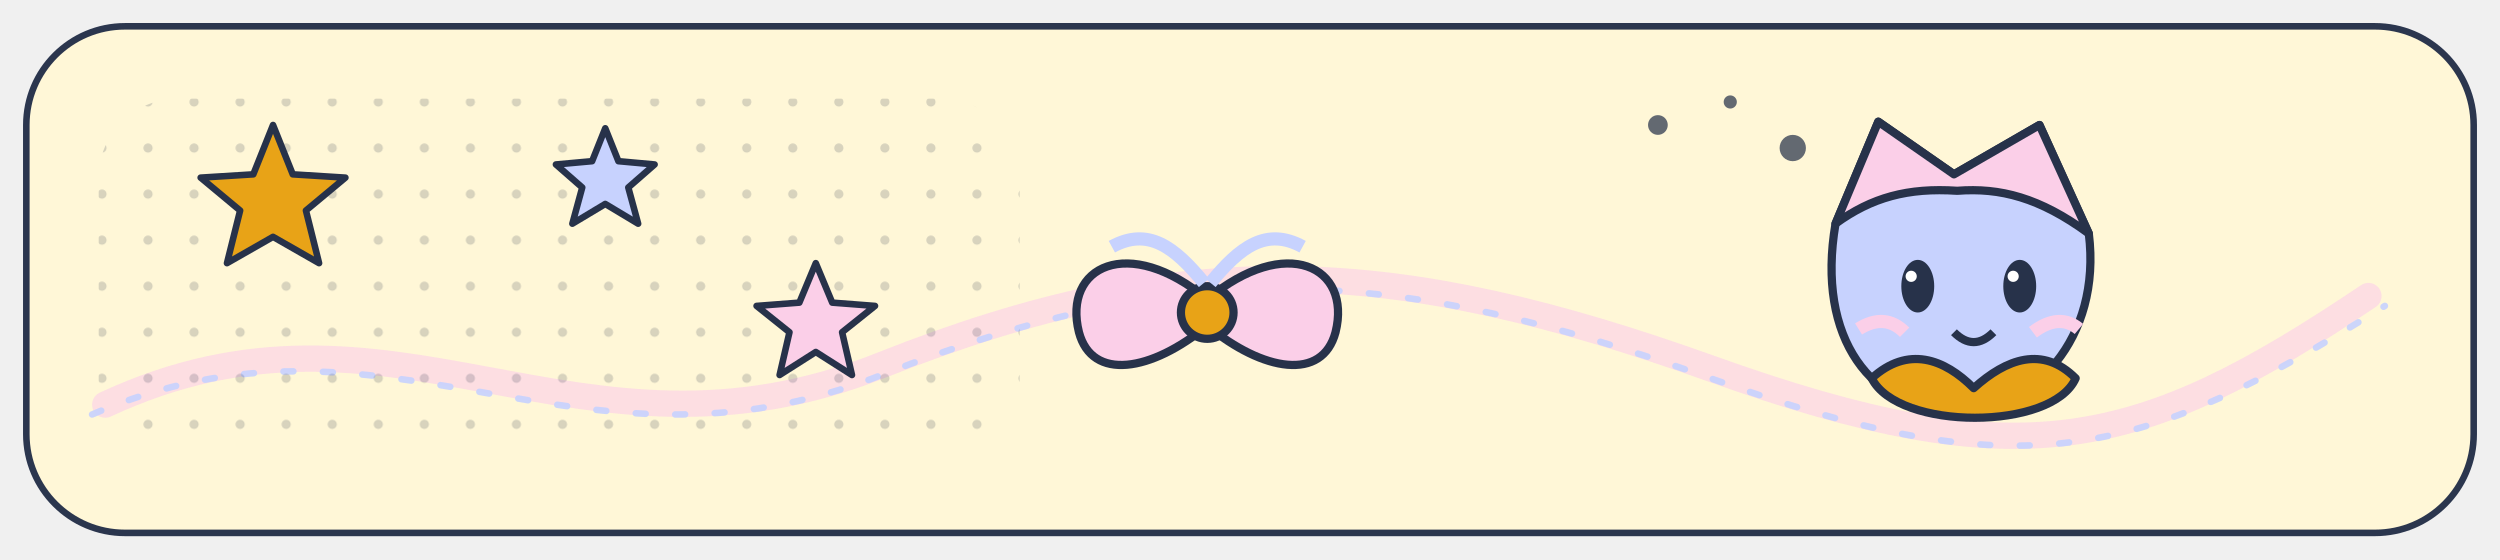
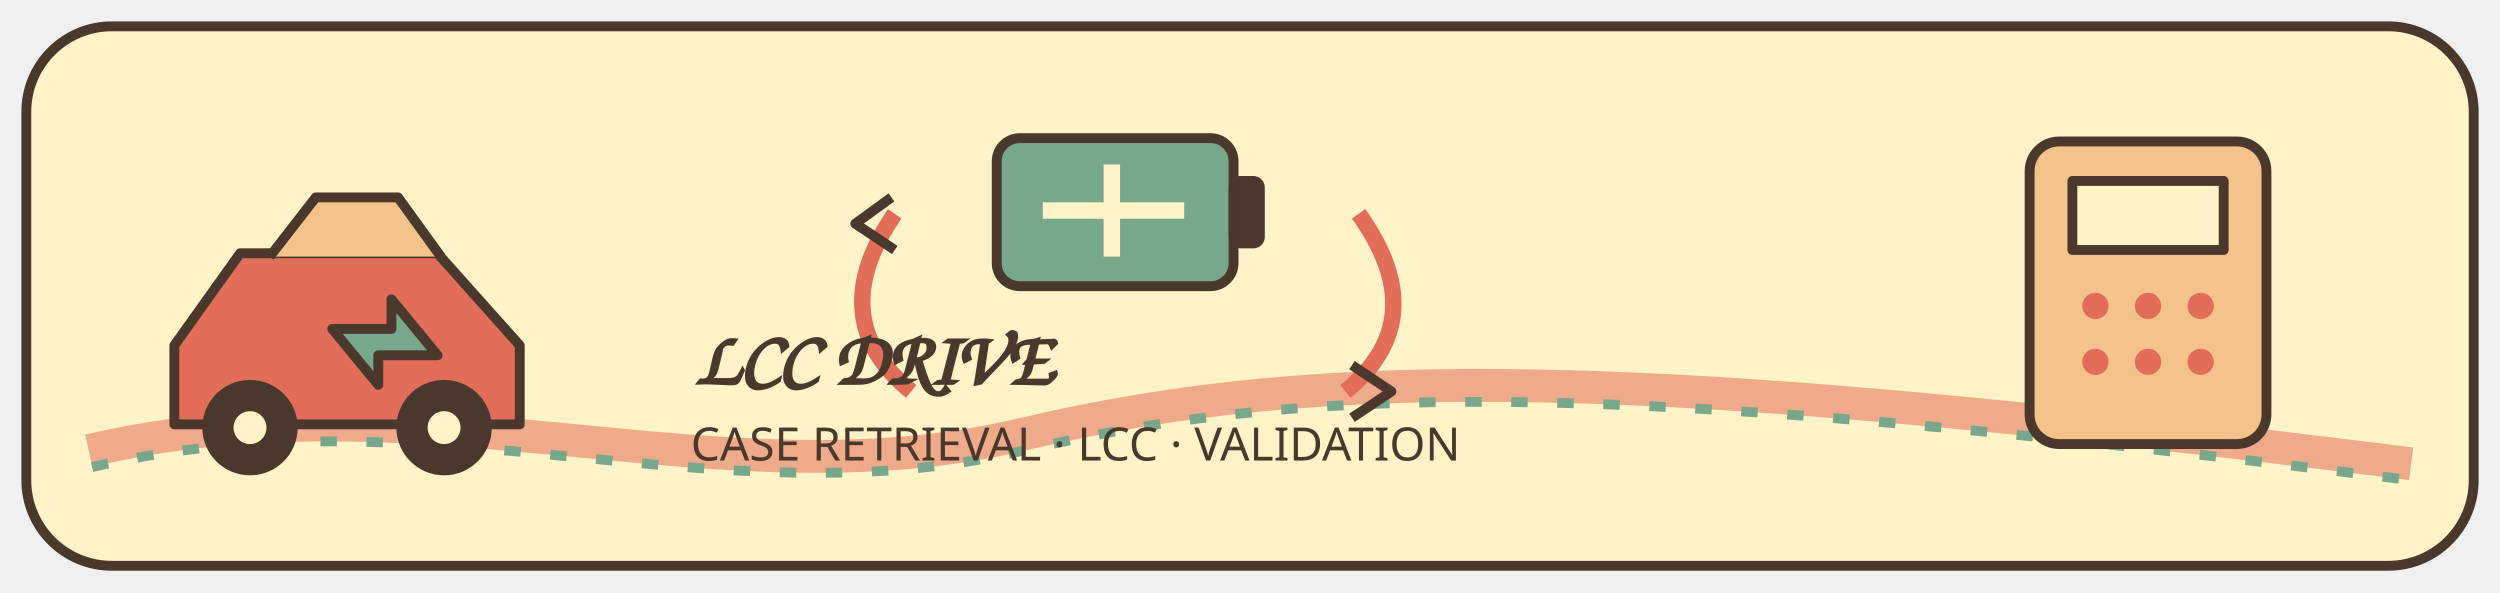
- <svg xmlns="http://www.w3.org/2000/svg" width="760" height="170" viewBox="0 0 760 170" role="img" aria-labelledby="title desc">
-   <defs>
-     <pattern id="dots" width="14" height="14" patternUnits="userSpaceOnUse">
-       <circle cx="3" cy="3" r="1.4" fill="#27324A" opacity=".18" />
-     </pattern>
-   </defs>
-   <rect x="8" y="8" width="744" height="154" rx="30" fill="#FFF7D6" stroke="#27324A" stroke-width="2" opacity=".98" />
-   <path d="M32 123 C120 82 175 148 268 111 S425 78 520 112 S650 137 720 90" fill="none" stroke="#FBCFE8" stroke-width="8" stroke-linecap="round" opacity=".62" />
-   <path d="M28 126 C118 87 174 151 268 114 S425 81 520 115 S650 140 725 93" fill="none" stroke="#C7D2FE" stroke-width="2" stroke-linecap="round" stroke-dasharray="3 9" opacity=".9" />
-   <rect x="30" y="30" width="280" height="110" rx="24" fill="url(#dots)" />
-   <g stroke="#27324A" stroke-linejoin="round">
-     <path d="M83 38 l6 15 16 1-12 10 4 16-14-8-14 8 4-16-12-10 16-1z" fill="#E8A317" stroke-width="2" />
-     <path d="M184 39 l4 10 11 1-8 7 3 11-10-6-10 6 3-11-8-7 11-1z" fill="#C7D2FE" stroke-width="2" />
-     <path d="M248 80 l5 12 13 1-10 8 3 13-11-7-11 7 3-13-10-8 13-1z" fill="#FBCFE8" stroke-width="2" />
+ <svg xmlns="http://www.w3.org/2000/svg" width="760" height="180" viewBox="0 0 760 180" role="img" aria-labelledby="title desc">
+   <rect x="8" y="8" width="744" height="164" rx="26" fill="#FFF4C7" stroke="#49382B" stroke-width="3" />
+   <path d="M27 137 C130 113 218 154 311 132 S502 112 733 141" fill="none" stroke="#E26D5A" stroke-width="10" opacity=".55" />
+   <path d="M28 142 C130 118 218 159 311 137 S502 117 733 146" fill="none" stroke="#77A88B" stroke-width="3" stroke-dasharray="5 9" />
+   <g transform="translate(53 55)" stroke="#49382B" stroke-width="3" stroke-linejoin="round">
+     <path d="M0 50 L20 22 H80 L105 50 V74 H0z" fill="#E26D5A" />
+     <path d="M29 23 L43 5 H68 L81 23" fill="#F3C38B" />
+     <circle cx="23" cy="75" r="13" fill="#49382B" />
+     <circle cx="82" cy="75" r="13" fill="#49382B" />
+     <circle cx="23" cy="75" r="5" fill="#FFF4C7" stroke="none" />
+     <circle cx="82" cy="75" r="5" fill="#FFF4C7" stroke="none" />
+     <path d="M48 45 h18 v-9 l14 17 H62 v9z" fill="#77A88B" />
  </g>
-   <g transform="translate(367 68)" stroke="#27324A" stroke-width="2.5" stroke-linejoin="round">
-     <path d="M0 23 C-24 3-44 13-39 33 C-35 48-17 45 0 31 C17 45 35 48 39 33 C44 13 24 3 0 23z" fill="#FBCFE8" />
-     <circle cx="0" cy="27" r="8" fill="#E8A317" />
-     <path d="M-1 18 C-10 7-18 1-29 7" fill="none" stroke="#C7D2FE" stroke-width="4" />
-     <path d="M1 18 C10 7 18 1 29 7" fill="none" stroke="#C7D2FE" stroke-width="4" />
+   <g transform="translate(303 42)" stroke="#49382B" stroke-width="3" stroke-linejoin="round">
+     <rect x="0" y="0" width="72" height="45" rx="7" fill="#77A88B" />
+     <rect x="72" y="13" width="8" height="19" rx="2" fill="#49382B" />
+     <path d="M14 22 H57 M35 8 V36" stroke="#FFF4C7" stroke-width="5" />
+     <path d="M-31 23 Q-53 55 -26 77 M110 23 Q133 55 106 77" fill="none" stroke="#E26D5A" stroke-width="5" />
+     <path d="M-32 18 l-11 8 12 8 M108 69 l12 8-12 8" fill="none" />
  </g>
-   <g transform="translate(600 33)" stroke="#27324A" stroke-width="2.5" stroke-linejoin="round">
-     <path d="M-42 35 L-29 4 L-6 20 L20 5 L35 38 C39 70 18 92 -5 92 C-31 92 -48 70 -42 35z" fill="#C7D2FE" />
-     <path d="M-42 35 L-29 4 L-6 20 L20 5 L35 38 C20 27 8 24 -5 25 C-20 24 -31 27 -42 35z" fill="#FBCFE8" />
-     <ellipse cx="-17" cy="54" rx="5" ry="8" fill="#27324A" stroke="none" />
-     <ellipse cx="14" cy="54" rx="5" ry="8" fill="#27324A" stroke="none" />
-     <circle cx="-19" cy="51" r="1.7" fill="white" stroke="none" />
-     <circle cx="12" cy="51" r="1.7" fill="white" stroke="none" />
-     <path d="M-6 68 q6 6 12 0" fill="none" />
-     <path d="M-35 67 q8-5 14 1 M18 68 q8-6 14-1" fill="none" stroke="#FBCFE8" stroke-width="4" />
-     <path d="M-31 82 C-20 72 -9 76 0 85 C10 76 21 72 31 82 C24 98 -23 98 -31 82z" fill="#E8A317" />
+   <g transform="translate(617 43)" stroke="#49382B" stroke-width="3" stroke-linejoin="round">
+     <rect x="0" y="0" width="72" height="92" rx="9" fill="#F3C38B" />
+     <rect x="13" y="12" width="46" height="21" fill="#FFF4C7" />
+     <g fill="#E26D5A" stroke="none">
+       <circle cx="20" cy="50" r="4" />
+       <circle cx="36" cy="50" r="4" />
+       <circle cx="52" cy="50" r="4" />
+       <circle cx="20" cy="67" r="4" />
+       <circle cx="36" cy="67" r="4" />
+       <circle cx="52" cy="67" r="4" />
+     </g>
  </g>
-   <g fill="#27324A" opacity=".72">
-     <circle cx="504" cy="38" r="3" />
-     <circle cx="526" cy="31" r="2" />
-     <circle cx="545" cy="45" r="4" />
-   </g>
+   <text x="211" y="117" fill="#49382B" font-size="23" font-family="cursive" font-weight="700">LCC DRIVE</text>
+   <text x="210" y="140" fill="#49382B" font-size="14" font-family="sans-serif">CASE RETRIEVAL · LCC · VALIDATION</text>
</svg>
